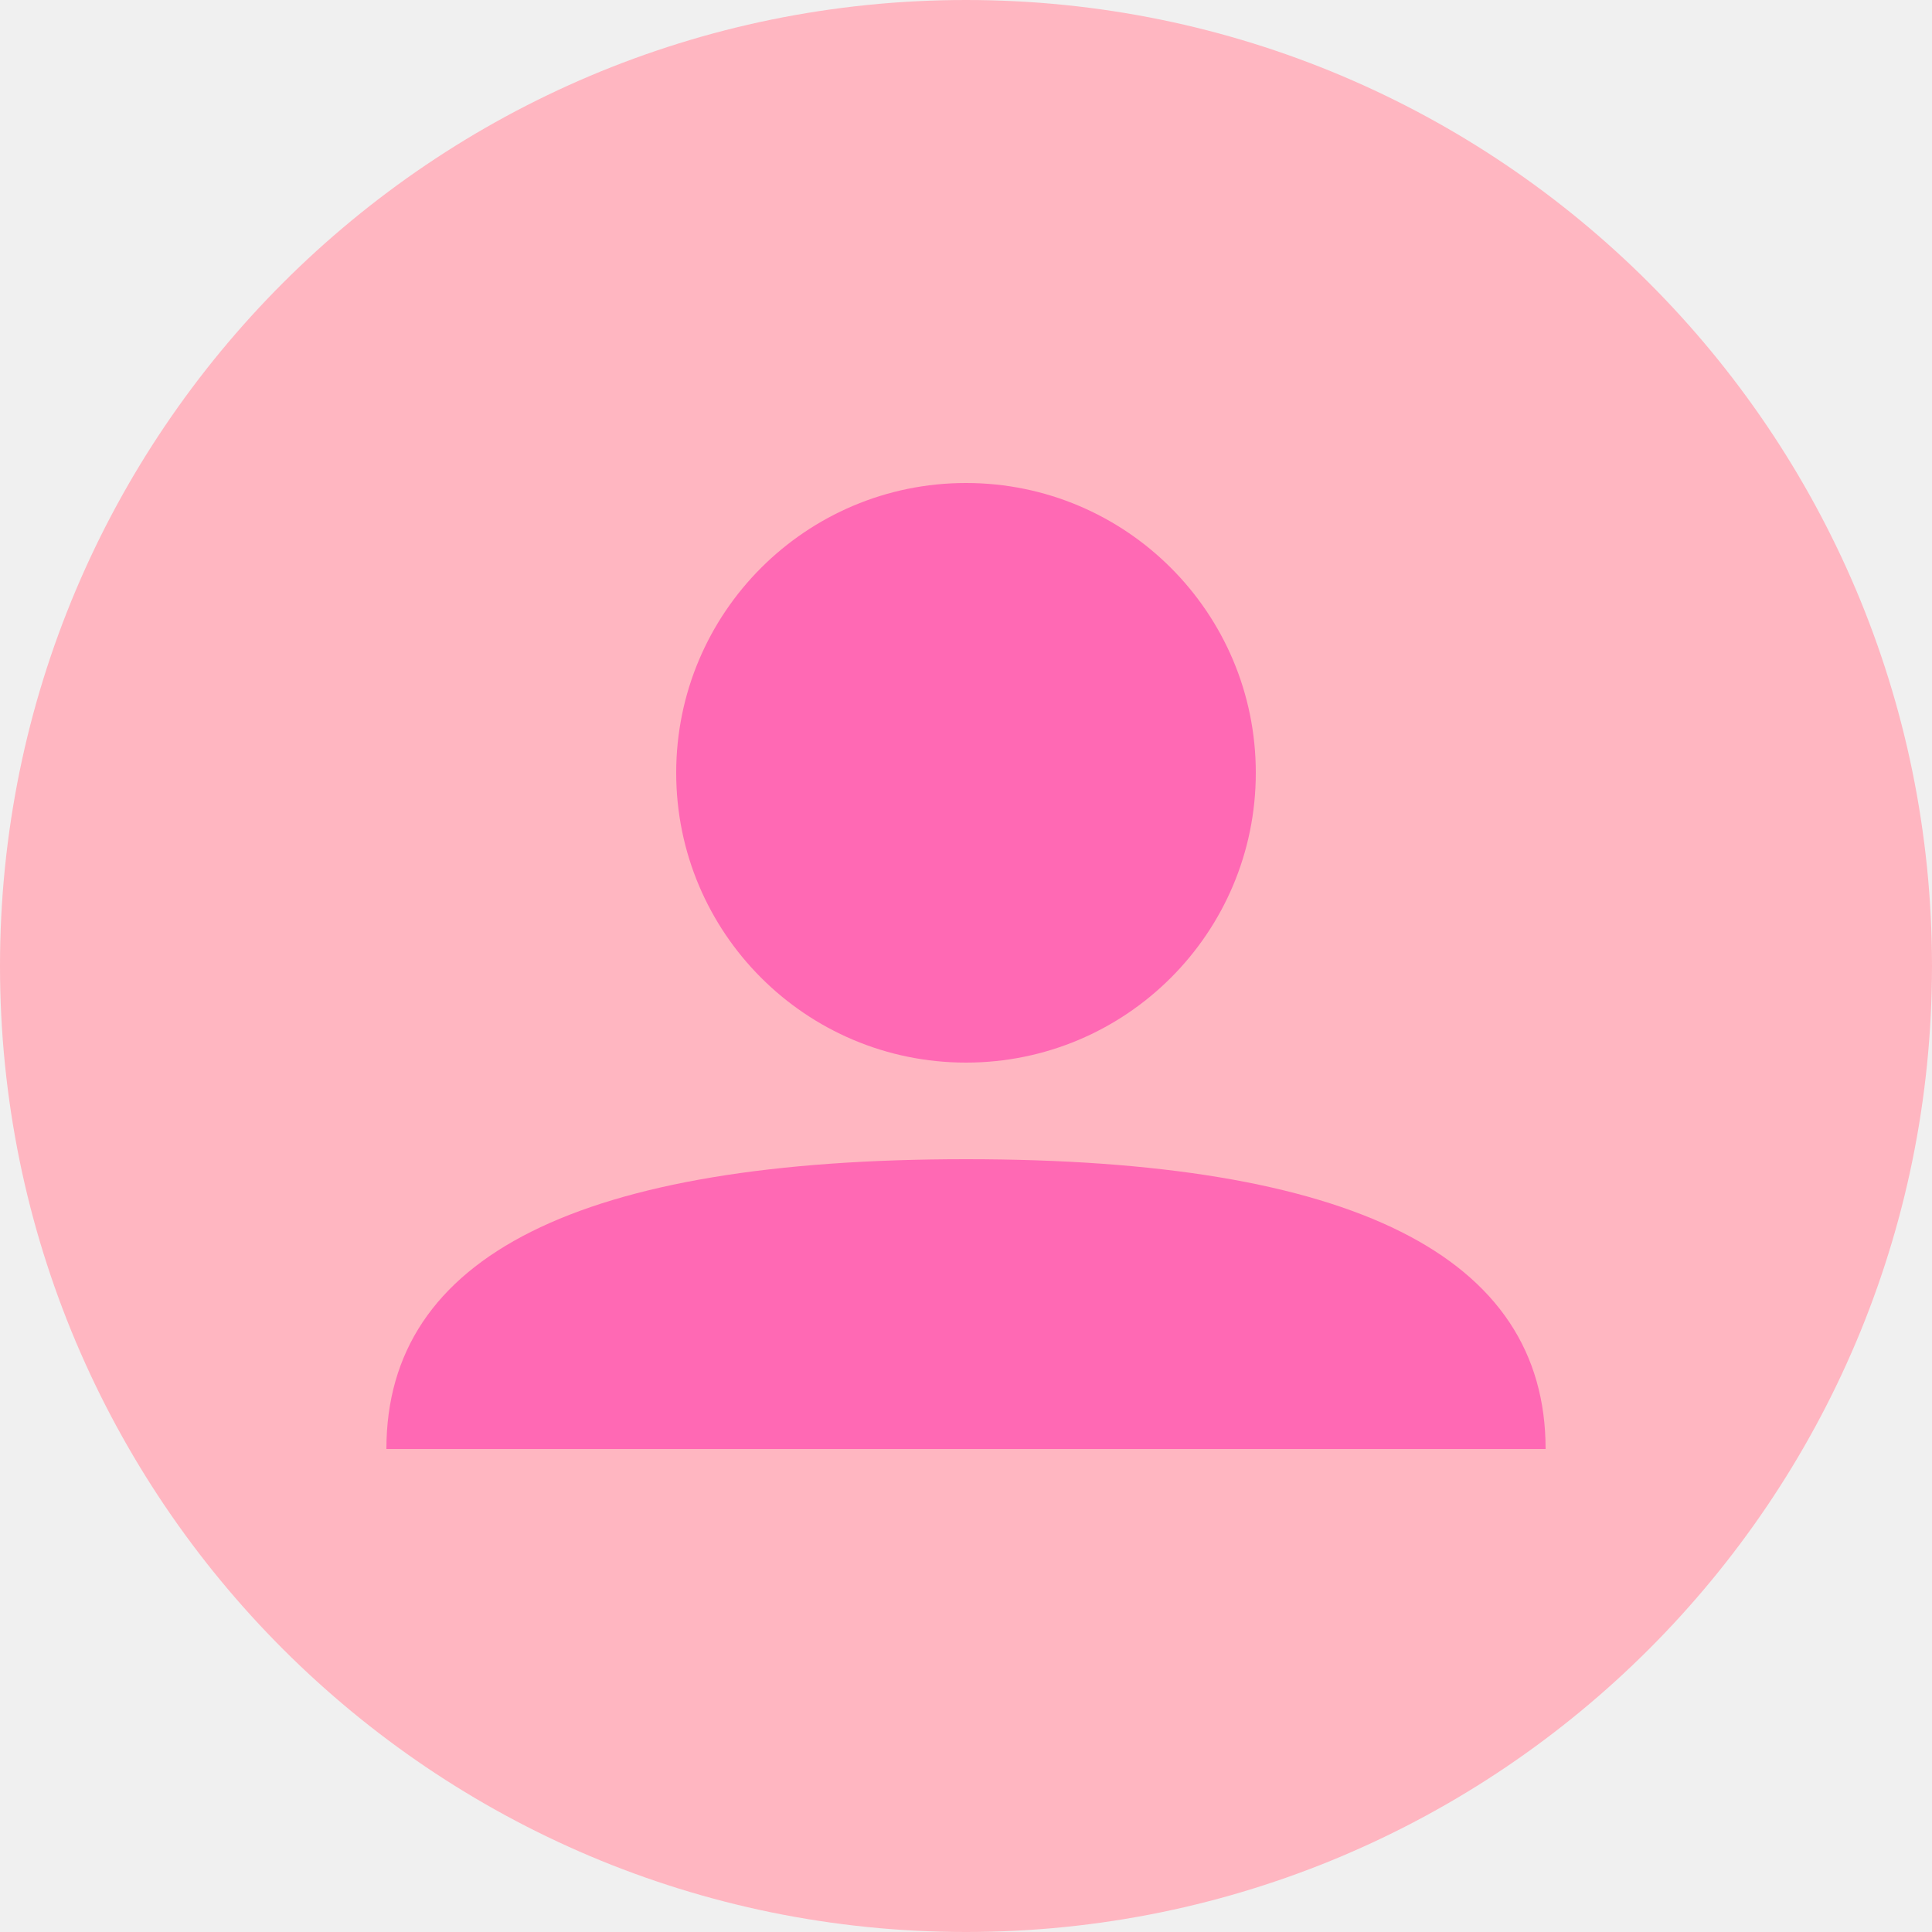
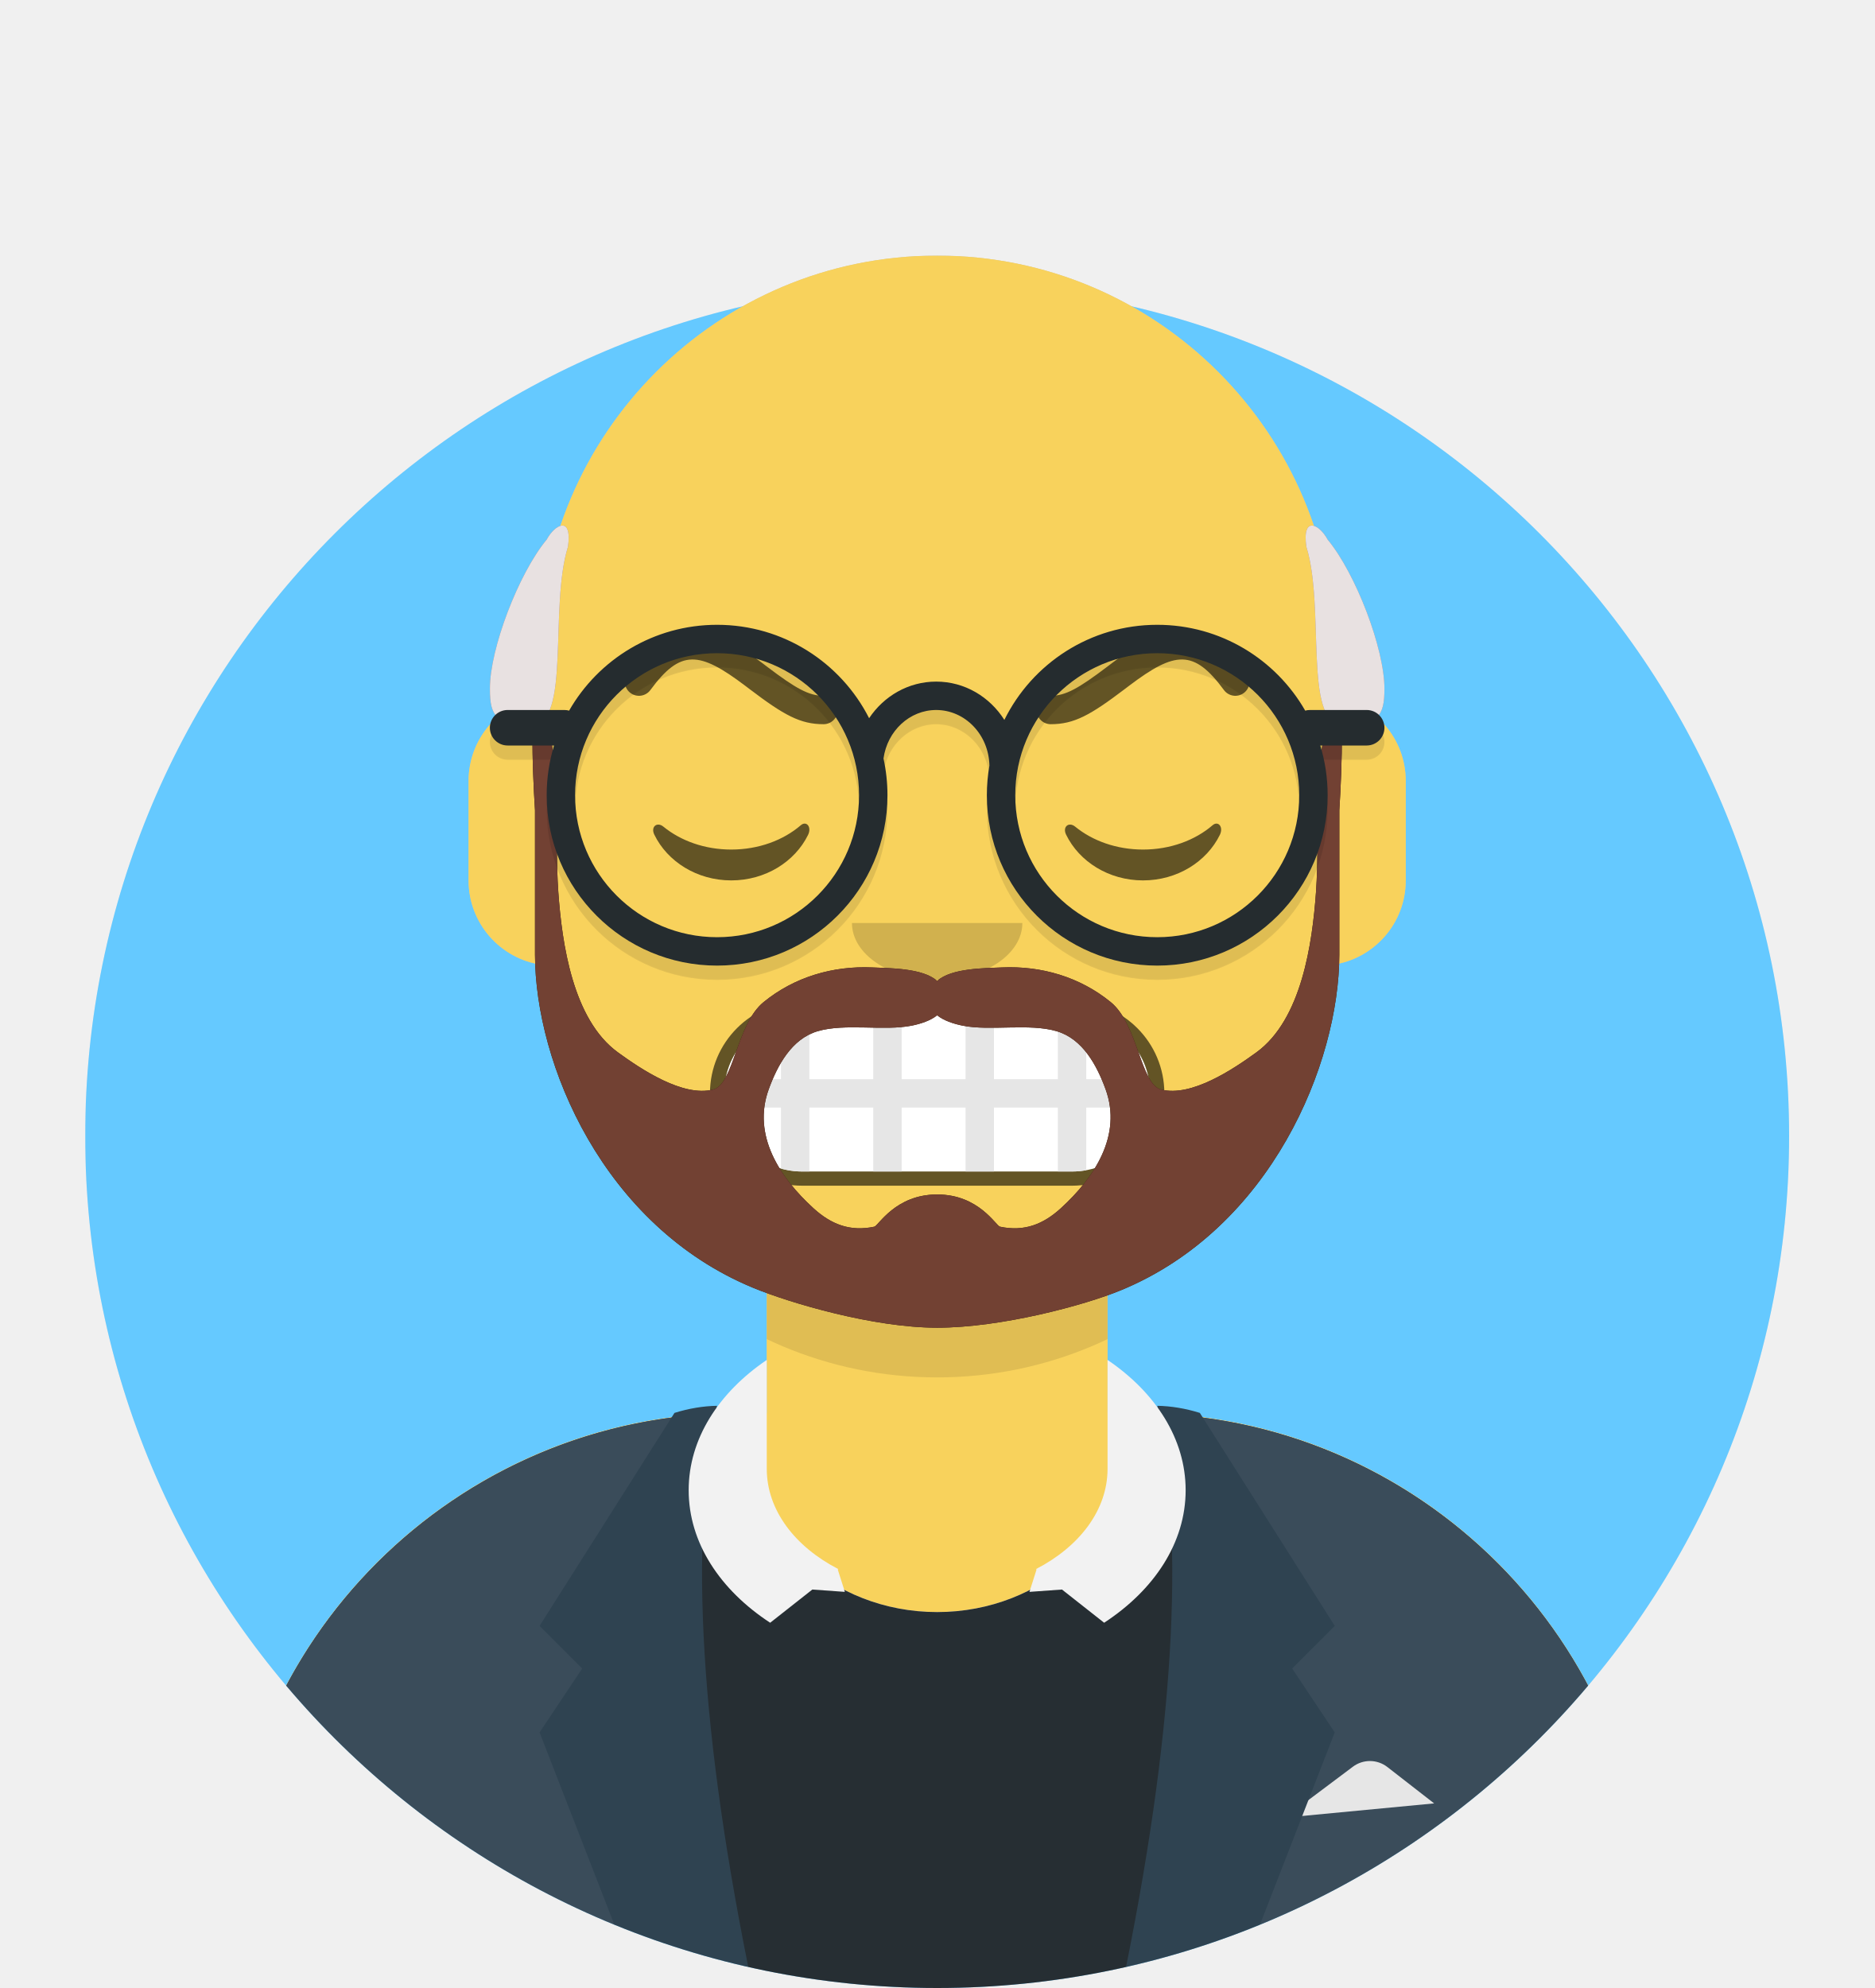
- <svg xmlns="http://www.w3.org/2000/svg" viewBox="0 0 100 100">
-   <circle cx="50" cy="50" r="50" fill="#FFB6C1" />
-   <circle cx="50" cy="40" r="15" fill="#FF69B4" />
-   <path d="M 20 75 Q 20 60 50 60 Q 80 60 80 75" fill="#FF69B4" />
+ <svg xmlns="http://www.w3.org/2000/svg" xmlns:xlink="http://www.w3.org/1999/xlink" width="264px" height="280px" viewBox="0 0 264 280" version="1.1">
+   <defs>
+     <circle id="react-path-1" cx="120" cy="120" r="120" />
+     <path d="M12,160 C12,226.274 65.726,280 132,280 C198.274,280 252,226.274 252,160 L264,160 L264,-1.42108547e-14 L-3.19744231e-14,-1.42108547e-14 L-3.19744231e-14,160 L12,160 Z" id="react-path-2" />
+     <path d="M124,144.611 L124,163 L128,163 L128,163 C167.765,163 200,195.235 200,235 L200,244 L0,244 L0,235 C-4.86974701e-15,195.235 32.235,163 72,163 L72,163 L76,163 L76,144.611 C58.763,136.422 46.372,119.687 44.305,99.881 C38.48,99.058 34,94.052 34,88 L34,74 C34,68.054 38.325,63.118 44,62.166 L44,56 L44,56 C44,25.072 69.072,5.68137151e-15 100,0 L100,0 L100,0 C130.928,-5.68137151e-15 156,25.072 156,56 L156,62.166 C161.675,63.118 166,68.054 166,74 L166,88 C166,94.052 161.52,99.058 155.695,99.881 C153.628,119.687 141.237,136.422 124,144.611 Z" id="react-path-3" />
+   </defs>
+   <g id="Avataaar" stroke="none" stroke-width="1" fill="none" fill-rule="evenodd">
+     <g transform="translate(-825, -1100)" id="Avataaar/Circle">
+       <g transform="translate(825, 1100)">
+         <g id="Circle" stroke-width="1" fill-rule="evenodd" transform="translate(12, 40)">
+           <mask id="react-mask-4" fill="white">
+             <use xlink:href="#react-path-1" />
+           </mask>
+           <use id="Circle-Background" fill="#E6E6E6" xlink:href="#react-path-1" />
+           <g id="Color/Palette/Blue-01" mask="url(#react-mask-4)" fill="#65C9FF">
+             <rect id="🖍Color" x="0" y="0" width="240" height="240" />
+           </g>
+         </g>
+         <mask id="react-mask-5" fill="white">
+           <use xlink:href="#react-path-2" />
+         </mask>
+         <g id="Mask" />
+         <g id="Avataaar" stroke-width="1" fill-rule="evenodd" mask="url(#react-mask-5)">
+           <g id="Body" transform="translate(32, 36)">
+             <mask id="react-mask-6" fill="white">
+               <use xlink:href="#react-path-3" />
+             </mask>
+             <use fill="#D0C6AC" xlink:href="#react-path-3" />
+             <g id="Skin/👶🏽-03-Brown" mask="url(#react-mask-6)" fill="#F8D25C">
+               <g transform="translate(0, 0)" id="Color">
+                 <rect x="0" y="0" width="264" height="280" />
+               </g>
+             </g>
+             <path d="M156,79 L156,102 C156,132.928 130.928,158 100,158 C69.072,158 44,132.928 44,102 L44,79 L44,94 C44,124.928 69.072,150 100,150 C130.928,150 156,124.928 156,94 L156,79 Z" id="Neck-Shadow" fill-opacity="0.1" fill="#000000" mask="url(#react-mask-6)" />
+           </g>
+           <g id="Clothing/Blazer-+-Sweater" transform="translate(0, 170)">
+             <defs>
+               <path d="M105.192,29.052 L104,29.052 L104,29.052 C64.235,29.052 32,61.287 32,101.052 L32,110 L232,110 L232,101.052 C232,61.287 199.765,29.052 160,29.052 L160,29.052 L158.808,29.052 C158.935,30.035 159,31.036 159,32.052 C159,45.859 146.912,57.052 132,57.052 C117.088,57.052 105,45.859 105,32.052 C105,31.036 105.065,30.035 105.192,29.052 Z" id="react-path-43" />
+             </defs>
+             <mask id="react-mask-44" fill="white">
+               <use xlink:href="#react-path-43" />
+             </mask>
+             <use id="Clothes" fill="#E6E6E6" fill-rule="evenodd" xlink:href="#react-path-43" />
+             <g id="Color/Palette/Black" mask="url(#react-mask-44)" fill-rule="evenodd" fill="#262E33">
+               <rect id="🖍Color" x="0" y="0" width="264" height="110" />
+             </g>
+             <g id="Blazer" stroke-width="1" fill-rule="evenodd" transform="translate(32, 28)">
+               <path d="M68.785,1.122 C30.512,2.804 1.24427139e-14,34.365 0,73.052 L0,82 L69.362,82 C65.961,69.92 64,55.709 64,40.5 C64,26.173 65.74,12.731 68.785,1.122 Z M131.638,82 L200,82 L200,73.052 C200,34.707 170.025,3.363 132.229,1.174 C135.265,12.771 137,26.194 137,40.5 C137,55.709 135.039,69.92 131.638,82 Z" id="Saco" fill="#3A4C5A" />
+               <path d="M149,58 L158.556,50.833 L158.556,50.833 C159.999,49.751 161.988,49.768 163.412,50.876 L170,56 L149,58 Z" id="Pocket-hanky" fill="#E6E6E6" />
+               <path d="M69,1.13686838e-13 C65,19.333 66.667,46.667 74,82 L58,82 L44,46 L50,37 L44,31 L63,1 C65.028,0.369 67.028,0.036 69,1.13686838e-13 Z" id="Wing" fill="#2F4351" />
+               <path d="M151,1.13686838e-13 C147,19.333 148.667,46.667 156,82 L140,82 L126,46 L132,37 L126,31 L145,1 C147.028,0.369 149.028,0.036 151,1.13686838e-13 Z" id="Wing" fill="#2F4351" transform="translate(141, 41) scale(-1, 1) translate(-141, -41) " />
+             </g>
+             <path d="M156,21.539 C162.772,26.136 167,32.656 167,39.888 C167,47.289 162.572,53.945 155.52,58.556 L149.579,53.876 L145,54.208 L146,51.057 L145.922,50.996 C152.022,47.853 156,42.7 156,36.877 L156,21.539 Z M108,21.539 C101.228,26.136 97,32.656 97,39.888 C97,47.289 101.428,53.945 108.48,58.556 L114.421,53.876 L119,54.208 L118,51.057 L118.078,50.996 C111.978,47.853 108,42.7 108,36.877 L108,21.539 Z" id="Collar" fill="#F2F2F2" fill-rule="evenodd" />
+           </g>
+           <g id="Face" transform="translate(76, 82)" fill="#000000">
+             <g id="Mouth/Grimace" transform="translate(2, 52)">
+               <defs>
+                 <rect id="react-path-45" x="24" y="9" width="60" height="22" rx="11" />
+               </defs>
+               <rect id="Mouth" fill-opacity="0.6" fill="#000000" fill-rule="evenodd" x="22" y="7" width="64" height="26" rx="13" />
+               <mask id="react-mask-46" fill="white">
+                 <use xlink:href="#react-path-45" />
+               </mask>
+               <use id="Mouth" fill="#FFFFFF" fill-rule="evenodd" xlink:href="#react-path-45" />
+               <path d="M71,22 L62,22 L62,34 L58,34 L58,22 L49,22 L49,34 L45,34 L45,22 L36,22 L36,34 L32,34 L32,22 L24,22 L24,18 L32,18 L32,6 L36,6 L36,18 L45,18 L45,6 L49,6 L49,18 L58,18 L58,6 L62,6 L62,18 L71,18 L71,6 L75,6 L75,18 L83.867,18 L83.867,22 L75,22 L75,34 L71,34 L71,22 Z" id="Grimace-Teeth" fill="#E6E6E6" fill-rule="evenodd" mask="url(#react-mask-46)" />
+             </g>
+             <g id="Nose/Default" transform="translate(28, 40)" fill-opacity="0.16">
+               <path d="M16,8 C16,12.418 21.373,16 28,16 L28,16 C34.627,16 40,12.418 40,8" id="Nose" />
+             </g>
+             <g id="Eyes/Closed-😌" transform="translate(0, 8)" fill-opacity="0.6">
+               <path d="M16.16,32.447 C18.007,28.649 22.164,26 26.998,26 C31.814,26 35.959,28.63 37.815,32.407 C38.367,33.529 37.582,34.447 36.791,33.767 C34.34,31.66 30.859,30.344 26.998,30.344 C23.257,30.344 19.874,31.579 17.438,33.572 C16.547,34.3 15.62,33.558 16.16,32.447 Z" id="Closed-Eye" transform="translate(27, 30) scale(1, -1) translate(-27, -30) " />
+               <path d="M74.16,32.447 C76.007,28.649 80.164,26 84.998,26 C89.814,26 93.959,28.63 95.815,32.407 C96.367,33.529 95.582,34.447 94.791,33.767 C92.34,31.66 88.859,30.344 84.998,30.344 C81.257,30.344 77.874,31.579 75.438,33.572 C74.547,34.3 73.62,33.558 74.16,32.447 Z" id="Closed-Eye" transform="translate(85, 30) scale(1, -1) translate(-85, -30) " />
+             </g>
+             <g id="Eyebrow/Outline/Angry" fill-opacity="0.6" fill-rule="nonzero">
+               <path d="M15.611,15.185 C19.852,9.416 22.489,9.701 28.924,14.556 C29.106,14.694 29.221,14.781 29.594,15.064 C34.422,18.726 36.708,20 40,20 C41.105,20 42,19.105 42,18 C42,16.895 41.105,16 40,16 C37.934,16 36.099,14.978 32.011,11.877 C31.636,11.592 31.519,11.504 31.333,11.364 C27.574,8.527 25.374,7.287 22.638,6.992 C18.954,6.594 15.58,8.474 12.389,12.815 C11.734,13.705 11.925,14.957 12.815,15.611 C13.705,16.266 14.957,16.075 15.611,15.185 Z" id="Eyebrow" />
+               <path d="M73.611,15.185 C77.852,9.416 80.489,9.701 86.924,14.556 C87.106,14.694 87.221,14.781 87.594,15.064 C92.422,18.726 94.708,20 98,20 C99.105,20 100,19.105 100,18 C100,16.895 99.105,16 98,16 C95.934,16 94.099,14.978 90.011,11.877 C89.636,11.592 89.519,11.504 89.333,11.364 C85.574,8.527 83.374,7.287 80.638,6.992 C76.954,6.594 73.58,8.474 70.389,12.815 C69.734,13.705 69.925,14.957 70.815,15.611 C71.705,16.266 72.957,16.075 73.611,15.185 Z" id="Eyebrow" transform="translate(84.99993, 13.47006) scale(-1, 1) translate(-84.99993, -13.47006) " />
+             </g>
+           </g>
+           <g id="Top" stroke-width="1" fill-rule="evenodd">
+             <defs>
+               <rect id="react-path-49" x="0" y="0" width="264" height="280" />
+               <path d="M65.18,77.737 C67.363,76.105 80.407,75.479 82.758,74.089 C83.492,73.655 84.061,73.216 84.5,72.78 C84.939,73.216 85.509,73.655 86.242,74.089 C88.593,75.479 101.637,76.105 103.82,77.737 C106.03,79.391 107.644,83.185 107.467,86.151 C107.255,89.71 103.361,98.203 93.672,99.181 C91.558,96.828 88.237,95.31 84.5,95.31 C80.763,95.31 77.442,96.828 75.328,99.181 C65.639,98.203 61.745,89.71 61.533,86.151 C61.357,83.185 62.97,79.391 65.18,77.737 M103.142,94.906 C103.143,94.906 103.145,94.905 103.146,94.905 C103.144,94.905 103.143,94.906 103.142,94.906 M65.845,94.901 C65.849,94.903 65.857,94.906 65.862,94.908 C65.857,94.906 65.851,94.903 65.845,94.901 M144.863,55.985 C144.474,50.03 143.278,44.152 142.234,38.286 C141.953,36.707 140.424,26 139.735,26 C139.502,35.109 138.702,44.08 137.67,53.139 C137.361,55.848 137.038,58.556 136.825,61.274 C136.654,63.47 136.96,66.122 136.428,68.246 C135.749,70.952 132.348,73.478 129.703,74.411 C123.103,76.737 117.598,67.108 111.961,64.291 C104.643,60.635 92.064,59.764 84.582,64.53 C76.936,59.764 64.357,60.635 57.039,64.291 C51.402,67.108 45.897,76.737 39.297,74.411 C36.652,73.478 33.25,70.952 32.572,68.246 C32.04,66.122 32.346,63.47 32.175,61.274 C31.962,58.556 31.639,55.848 31.33,53.139 C30.298,44.08 29.497,35.109 29.265,26 C28.576,26 27.047,36.707 26.766,38.286 C25.722,44.152 24.526,50.03 24.138,55.985 C23.739,62.105 24.215,68.167 25.47,74.163 C26.069,77.028 26.769,79.876 27.519,82.704 C28.353,85.847 27.199,91.966 27.572,95.192 C28.279,101.296 31.154,113.2 34.383,118.451 C35.944,120.989 37.773,122.574 39.816,124.619 C41.783,126.588 42.604,129.64 44.726,131.737 C48.682,135.645 54.446,137.971 60.366,138.543 C65.677,143.05 74.506,146 84.5,146 C94.495,146 103.323,143.05 108.635,138.543 C114.554,137.971 120.318,135.645 124.274,131.737 C126.396,129.64 127.217,126.588 129.184,124.619 C131.226,122.574 133.056,120.989 134.617,118.451 C137.846,113.2 140.721,101.296 141.428,95.192 C141.801,91.966 140.647,85.847 141.481,82.704 C142.232,79.876 142.931,77.028 143.531,74.163 C144.785,68.167 145.261,62.105 144.863,55.985 Z" id="react-path-50" />
+               <path d="M6,28 C0.924,28.071 0,26.994 0,23 C1.30010922e-16,17.344 4.041,6.778 8,2 C9.176,-0.171 11.619,-1.432 11,3 C8.34,11.477 11.417,27.914 6,28 Z M120,28 C114.583,27.914 117.66,11.477 115,3 C114.381,-1.432 116.824,-0.171 118,2 C121.959,6.778 126,17.344 126,23 C126,26.994 125.076,28.071 120,28 Z" id="react-path-51" />
+             </defs>
+             <mask id="react-mask-48" fill="white">
+               <use xlink:href="#react-path-49" />
+             </mask>
+             <g id="Mask" />
+             <g id="Top/Short-Hair/Sides" mask="url(#react-mask-48)">
+               <g transform="translate(-1, 0)">
+                 <g id="Facial-Hair/Beard-Light" transform="translate(49, 72)">
+                   <defs>
+                     <path d="M101.428,98.169 C98.915,100.463 96.237,101.494 92.853,100.773 C92.271,100.649 89.896,96.235 84,96.235 C78.103,96.235 75.729,100.649 75.147,100.773 C71.762,101.494 69.085,100.463 66.571,98.169 C61.846,93.856 57.917,87.908 60.278,81.419 C61.508,78.037 63.51,74.324 67.151,73.246 C71.038,72.096 76.497,73.244 80.415,72.458 C81.684,72.204 83.071,71.751 84,71 C84.929,71.751 86.316,72.204 87.585,72.458 C91.503,73.244 96.961,72.096 100.849,73.246 C104.49,74.324 106.491,78.037 107.722,81.419 C110.083,87.908 106.154,93.856 101.428,98.169 M140.081,26 C136.671,34.4 137.988,44.858 137.357,53.676 C136.844,60.843 135.337,71.586 128.973,76.215 C125.718,78.582 119.794,82.56 115.542,81.45 C112.615,80.686 112.302,72.29 108.455,69.147 C104.092,65.582 98.643,64.016 93.149,64.258 C90.779,64.362 85.984,64.337 84,66.16 C82.016,64.337 77.222,64.362 74.851,64.258 C69.357,64.016 63.908,65.582 59.545,69.147 C55.698,72.29 55.386,80.686 52.458,81.45 C48.206,82.56 42.282,78.582 39.027,76.215 C32.662,71.586 31.156,60.843 30.643,53.676 C30.012,44.858 31.329,34.4 27.919,26 C26.26,26 27.354,42.129 27.354,42.129 L27.354,62.485 C27.386,77.773 36.935,100.655 58.108,109.393 C63.286,111.53 75.015,115 84,115 C92.985,115 104.714,111.86 109.892,109.723 C131.065,100.986 140.614,77.773 140.646,62.485 L140.646,42.129 C140.646,42.129 141.74,26 140.081,26" id="react-path-53" />
+                   </defs>
+                   <mask id="react-mask-52" fill="white">
+                     <use xlink:href="#react-path-53" />
+                   </mask>
+                   <use id="Lite-Beard" fill="#331B0C" fill-rule="evenodd" xlink:href="#react-path-53" />
+                   <g id="Color/Hair/Brown" mask="url(#react-mask-52)" fill="#724133">
+                     <g transform="translate(-32, 0)" id="Color">
+                       <rect x="0" y="0" width="264" height="244" />
+                     </g>
+                   </g>
+                 </g>
+                 <g id="Hair" stroke-width="1" fill-rule="evenodd" transform="translate(70, 74)">
+                   <mask id="react-mask-47" fill="white">
+                     <use xlink:href="#react-path-51" />
+                   </mask>
+                   <use id="Sides" fill="#9E7A7A" xlink:href="#react-path-51" />
+                   <g id="Skin/👶🏽-03-Brown" mask="url(#react-mask-47)" fill="#E8E1E1">
+                     <g transform="translate(0, 0) " id="Color">
+                       <rect x="0" y="0" width="264" height="280" />
+                     </g>
+                   </g>
+                 </g>
+                 <g id="Top/_Resources/Round" fill="none" transform="translate(62, 85)">
+                   <defs>
+                     <path d="M80.465,16.394 C84.38,8.459 92.553,3 102,3 C110.92,3 118.703,7.866 122.84,15.088 C123.05,15.031 123.272,15 123.5,15 L131.5,15 C132.881,15 134,16.119 134,17.5 C134,18.881 132.881,20 131.5,20 L124.963,20 C125.637,22.215 126,24.565 126,27 C126,40.255 115.255,51 102,51 C88.745,51 78,40.255 78,27 C78,25.578 78.124,24.185 78.361,22.831 C78.276,18.455 74.914,15 70.862,15 C67.126,15 63.975,17.94 63.442,21.83 C63.807,23.495 64,25.225 64,27 C64,40.255 53.255,51 40,51 C26.745,51 16,40.255 16,27 C16,24.565 16.363,22.215 17.037,20 L10.5,20 C9.119,20 8,18.881 8,17.5 C8,16.119 9.119,15 10.5,15 L10.5,15 L18.5,15 C18.728,15 18.95,15.031 19.16,15.088 C23.297,7.866 31.08,3 40,3 C49.352,3 57.455,8.349 61.416,16.155 C63.493,13.039 66.949,11 70.862,11 C74.875,11 78.407,13.144 80.465,16.394 Z M40,47 C51.046,47 60,38.046 60,27 C60,15.954 51.046,7 40,7 C28.954,7 20,15.954 20,27 C20,38.046 28.954,47 40,47 Z M102,47 C113.046,47 122,38.046 122,27 C122,15.954 113.046,7 102,7 C90.954,7 82,15.954 82,27 C82,38.046 90.954,47 102,47 Z" id="react-path-54" />
+                     <filter x="-0.8%" y="-2.1%" width="101.6%" height="108.3%" filterUnits="objectBoundingBox" id="react-filter-55">
+                       <feOffset dx="0" dy="2" in="SourceAlpha" result="shadowOffsetOuter1" />
+                       <feColorMatrix values="0 0 0 0 0   0 0 0 0 0   0 0 0 0 0  0 0 0 0.1 0" type="matrix" in="shadowOffsetOuter1" />
+                     </filter>
+                   </defs>
+                   <g id="Lennon-Glasses">
+                     <use fill="black" fill-opacity="1" filter="url(#react-filter-55)" xlink:href="#react-path-54" />
+                     <use fill="#252C2F" fill-rule="evenodd" xlink:href="#react-path-54" />
+                   </g>
+                 </g>
+               </g>
+             </g>
+           </g>
+         </g>
+       </g>
+     </g>
+   </g>
</svg>
